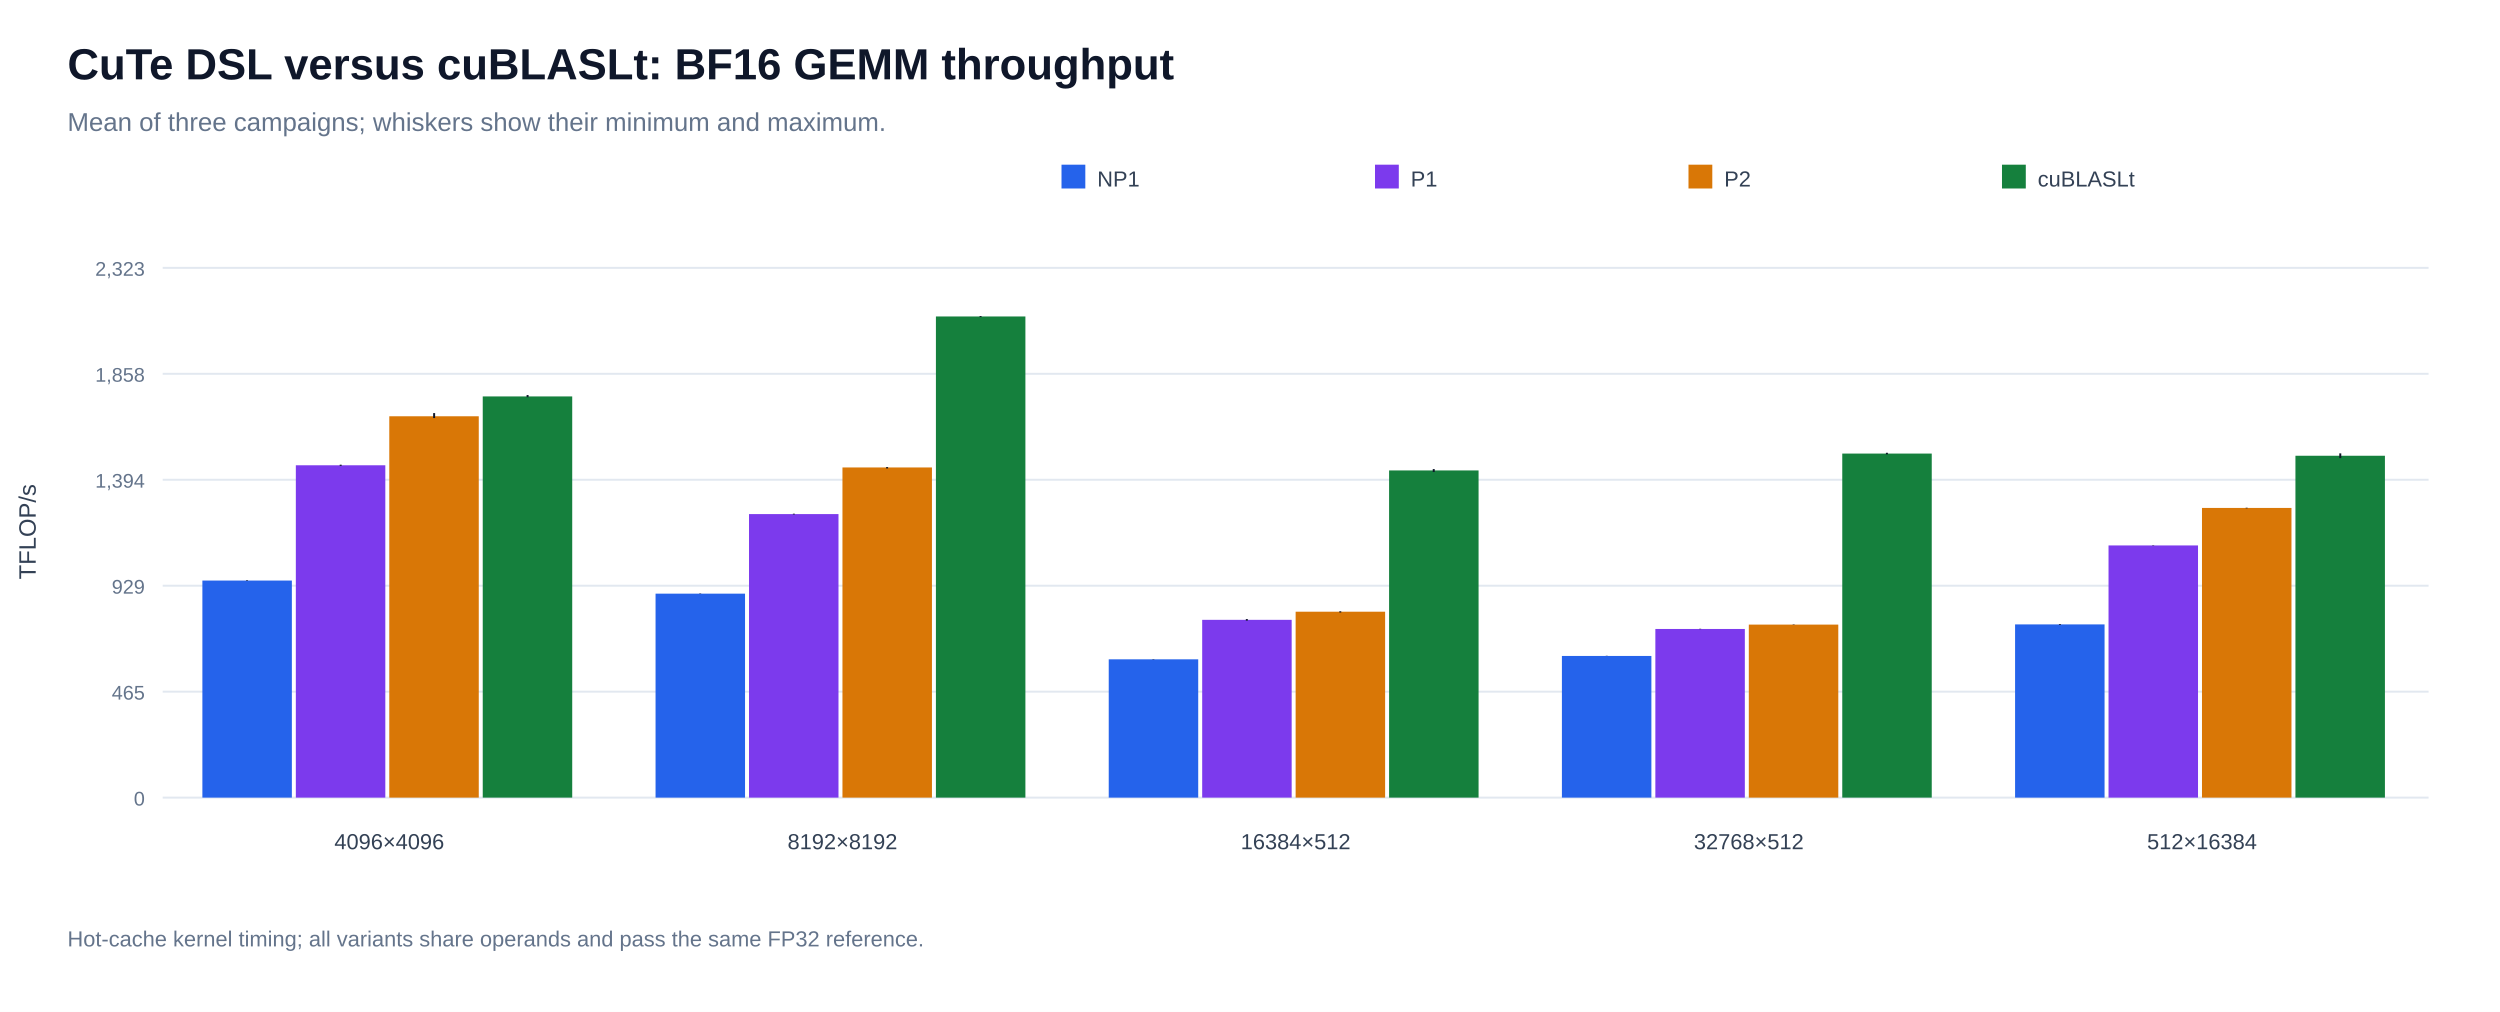
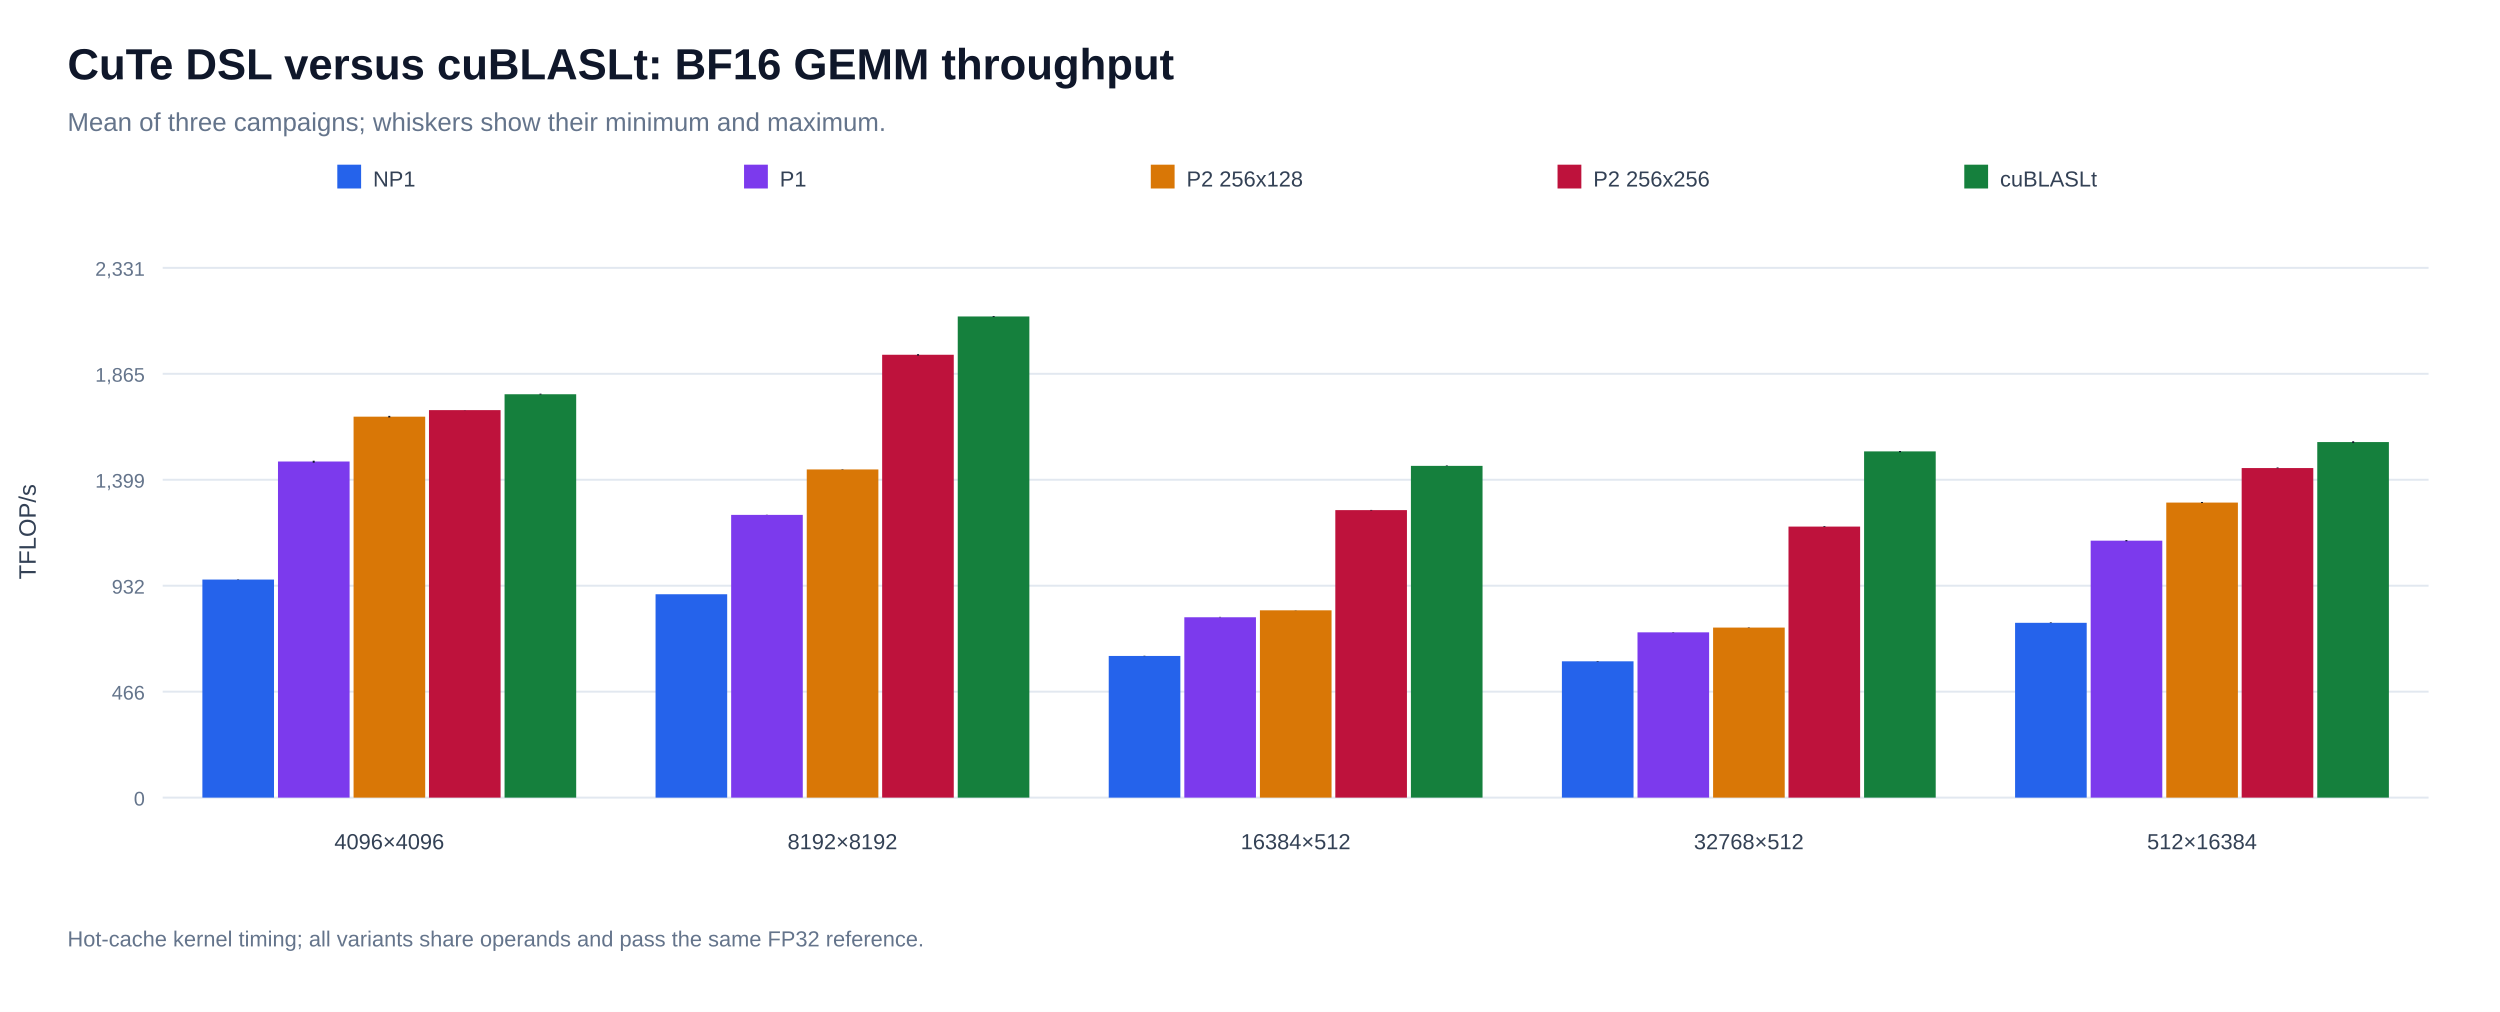
<svg xmlns="http://www.w3.org/2000/svg" width="1260" height="510" viewBox="0 0 1260 510" role="img" aria-label="CuTe DSL versus cuBLASLt: BF16 GEMM throughput">
  <rect width="100%" height="100%" fill="#ffffff" />
  <text x="34.0" y="40.0" font-family="Arial, sans-serif" font-size="22" fill="#0f172a" font-weight="700">CuTe DSL versus cuBLASLt: BF16 GEMM throughput</text>
  <text x="34.0" y="66.0" font-family="Arial, sans-serif" font-size="13" fill="#64748b">Mean of three campaigns; whiskers show their minimum and maximum.</text>
  <line x1="82" y1="402.0" x2="1224" y2="402.0" stroke="#e2e8f0" />
  <text x="73.0" y="406.0" font-family="Arial, sans-serif" font-size="10" fill="#64748b" text-anchor="end">0</text>
  <line x1="82" y1="348.6" x2="1224" y2="348.6" stroke="#e2e8f0" />
-   <text x="73.0" y="352.6" font-family="Arial, sans-serif" font-size="10" fill="#64748b" text-anchor="end">465</text>
+   <text x="73.0" y="352.6" font-family="Arial, sans-serif" font-size="10" fill="#64748b" text-anchor="end">466</text>
  <line x1="82" y1="295.2" x2="1224" y2="295.2" stroke="#e2e8f0" />
-   <text x="73.0" y="299.2" font-family="Arial, sans-serif" font-size="10" fill="#64748b" text-anchor="end">929</text>
+   <text x="73.0" y="299.2" font-family="Arial, sans-serif" font-size="10" fill="#64748b" text-anchor="end">932</text>
  <line x1="82" y1="241.8" x2="1224" y2="241.8" stroke="#e2e8f0" />
-   <text x="73.0" y="245.8" font-family="Arial, sans-serif" font-size="10" fill="#64748b" text-anchor="end">1,394</text>
+   <text x="73.0" y="245.8" font-family="Arial, sans-serif" font-size="10" fill="#64748b" text-anchor="end">1,399</text>
  <line x1="82" y1="188.4" x2="1224" y2="188.4" stroke="#e2e8f0" />
-   <text x="73.0" y="192.4" font-family="Arial, sans-serif" font-size="10" fill="#64748b" text-anchor="end">1,858</text>
+   <text x="73.0" y="192.4" font-family="Arial, sans-serif" font-size="10" fill="#64748b" text-anchor="end">1,865</text>
  <line x1="82" y1="135.0" x2="1224" y2="135.0" stroke="#e2e8f0" />
-   <text x="73.0" y="139.0" font-family="Arial, sans-serif" font-size="10" fill="#64748b" text-anchor="end">2,323</text>
-   <rect x="535" y="83" width="12" height="12" fill="#2563eb" />
-   <text x="553.0" y="94.0" font-family="Arial, sans-serif" font-size="11" fill="#334155">NP1</text>
-   <rect x="693" y="83" width="12" height="12" fill="#7c3aed" />
-   <text x="711.0" y="94.0" font-family="Arial, sans-serif" font-size="11" fill="#334155">P1</text>
-   <rect x="851" y="83" width="12" height="12" fill="#d97706" />
-   <text x="869.0" y="94.0" font-family="Arial, sans-serif" font-size="11" fill="#334155">P2</text>
-   <rect x="1009" y="83" width="12" height="12" fill="#15803d" />
-   <text x="1027.0" y="94.0" font-family="Arial, sans-serif" font-size="11" fill="#334155">cuBLASLt</text>
-   <rect x="102.0" y="292.6" width="45.1" height="109.4" fill="#2563eb" />
-   <line x1="124.5" y1="292.8" x2="124.5" y2="292.5" stroke="#0f172a" />
-   <rect x="149.1" y="234.5" width="45.1" height="167.5" fill="#7c3aed" />
-   <line x1="171.7" y1="234.8" x2="171.7" y2="234.2" stroke="#0f172a" />
-   <rect x="196.2" y="209.8" width="45.1" height="192.2" fill="#d97706" />
-   <line x1="218.8" y1="210.7" x2="218.8" y2="208.2" stroke="#0f172a" />
-   <rect x="243.3" y="199.8" width="45.1" height="202.2" fill="#15803d" />
-   <line x1="265.9" y1="200.2" x2="265.9" y2="199.1" stroke="#0f172a" />
+   <text x="73.0" y="139.0" font-family="Arial, sans-serif" font-size="10" fill="#64748b" text-anchor="end">2,331</text>
+   <rect x="170" y="83" width="12" height="12" fill="#2563eb" />
+   <text x="188.0" y="94.0" font-family="Arial, sans-serif" font-size="11" fill="#334155">NP1</text>
+   <rect x="375" y="83" width="12" height="12" fill="#7c3aed" />
+   <text x="393.0" y="94.0" font-family="Arial, sans-serif" font-size="11" fill="#334155">P1</text>
+   <rect x="580" y="83" width="12" height="12" fill="#d97706" />
+   <text x="598.0" y="94.0" font-family="Arial, sans-serif" font-size="11" fill="#334155">P2 256x128</text>
+   <rect x="785" y="83" width="12" height="12" fill="#be123c" />
+   <text x="803.0" y="94.0" font-family="Arial, sans-serif" font-size="11" fill="#334155">P2 256x256</text>
+   <rect x="990" y="83" width="12" height="12" fill="#15803d" />
+   <text x="1008.0" y="94.0" font-family="Arial, sans-serif" font-size="11" fill="#334155">cuBLASLt</text>
+   <rect x="102.0" y="292.1" width="36.1" height="109.9" fill="#2563eb" />
+   <line x1="120.0" y1="292.2" x2="120.0" y2="292.0" stroke="#0f172a" />
+   <rect x="140.1" y="232.6" width="36.1" height="169.4" fill="#7c3aed" />
+   <line x1="158.1" y1="233.2" x2="158.1" y2="232.2" stroke="#0f172a" />
+   <rect x="178.2" y="210.0" width="36.1" height="192.0" fill="#d97706" />
+   <line x1="196.2" y1="210.4" x2="196.2" y2="209.6" stroke="#0f172a" />
+   <rect x="216.2" y="206.7" width="36.1" height="195.3" fill="#be123c" />
+   <line x1="234.3" y1="206.8" x2="234.3" y2="206.7" stroke="#0f172a" />
+   <rect x="254.3" y="198.7" width="36.1" height="203.3" fill="#15803d" />
+   <line x1="272.4" y1="198.9" x2="272.4" y2="198.4" stroke="#0f172a" />
  <text x="196.2" y="428.0" font-family="Arial, sans-serif" font-size="11" fill="#334155" text-anchor="middle">4096×4096</text>
-   <rect x="330.4" y="299.2" width="45.1" height="102.8" fill="#2563eb" />
-   <line x1="352.9" y1="299.3" x2="352.9" y2="299.1" stroke="#0f172a" />
-   <rect x="377.5" y="259.1" width="45.1" height="142.9" fill="#7c3aed" />
-   <line x1="400.1" y1="259.3" x2="400.1" y2="258.9" stroke="#0f172a" />
-   <rect x="424.6" y="235.6" width="45.1" height="166.4" fill="#d97706" />
-   <line x1="447.1" y1="236.1" x2="447.1" y2="235.4" stroke="#0f172a" />
-   <rect x="471.7" y="159.5" width="45.1" height="242.5" fill="#15803d" />
-   <line x1="494.2" y1="159.8" x2="494.2" y2="159.3" stroke="#0f172a" />
+   <rect x="330.4" y="299.5" width="36.1" height="102.5" fill="#2563eb" />
+   <line x1="348.4" y1="299.5" x2="348.4" y2="299.5" stroke="#0f172a" />
+   <rect x="368.5" y="259.5" width="36.1" height="142.5" fill="#7c3aed" />
+   <line x1="386.5" y1="259.5" x2="386.5" y2="259.4" stroke="#0f172a" />
+   <rect x="406.6" y="236.6" width="36.1" height="165.4" fill="#d97706" />
+   <line x1="424.6" y1="236.7" x2="424.6" y2="236.5" stroke="#0f172a" />
+   <rect x="444.6" y="178.8" width="36.1" height="223.2" fill="#be123c" />
+   <line x1="462.7" y1="179.2" x2="462.7" y2="178.5" stroke="#0f172a" />
+   <rect x="482.7" y="159.5" width="36.1" height="242.5" fill="#15803d" />
+   <line x1="500.8" y1="159.8" x2="500.8" y2="159.3" stroke="#0f172a" />
  <text x="424.6" y="428.0" font-family="Arial, sans-serif" font-size="11" fill="#334155" text-anchor="middle">8192×8192</text>
-   <rect x="558.8" y="332.3" width="45.1" height="69.7" fill="#2563eb" />
-   <line x1="581.3" y1="332.4" x2="581.3" y2="332.2" stroke="#0f172a" />
-   <rect x="605.9" y="312.4" width="45.1" height="89.6" fill="#7c3aed" />
-   <line x1="628.4" y1="312.8" x2="628.4" y2="312.0" stroke="#0f172a" />
-   <rect x="653.0" y="308.3" width="45.1" height="93.7" fill="#d97706" />
-   <line x1="675.5" y1="308.7" x2="675.5" y2="308.1" stroke="#0f172a" />
-   <rect x="700.1" y="237.1" width="45.1" height="164.9" fill="#15803d" />
-   <line x1="722.6" y1="237.9" x2="722.6" y2="236.4" stroke="#0f172a" />
+   <rect x="558.8" y="330.6" width="36.1" height="71.4" fill="#2563eb" />
+   <line x1="576.8" y1="330.7" x2="576.8" y2="330.5" stroke="#0f172a" />
+   <rect x="596.9" y="311.1" width="36.1" height="90.9" fill="#7c3aed" />
+   <line x1="614.9" y1="311.1" x2="614.9" y2="310.9" stroke="#0f172a" />
+   <rect x="635.0" y="307.6" width="36.1" height="94.4" fill="#d97706" />
+   <line x1="653.0" y1="307.6" x2="653.0" y2="307.5" stroke="#0f172a" />
+   <rect x="673.0" y="257.1" width="36.1" height="144.9" fill="#be123c" />
+   <line x1="691.1" y1="257.3" x2="691.1" y2="257.0" stroke="#0f172a" />
+   <rect x="711.1" y="234.8" width="36.1" height="167.2" fill="#15803d" />
+   <line x1="729.2" y1="234.9" x2="729.2" y2="234.6" stroke="#0f172a" />
  <text x="653.0" y="428.0" font-family="Arial, sans-serif" font-size="11" fill="#334155" text-anchor="middle">16384×512</text>
-   <rect x="787.2" y="330.6" width="45.1" height="71.4" fill="#2563eb" />
-   <line x1="809.8" y1="330.6" x2="809.8" y2="330.5" stroke="#0f172a" />
-   <rect x="834.3" y="317.0" width="45.1" height="85.0" fill="#7c3aed" />
-   <line x1="856.9" y1="317.1" x2="856.9" y2="316.9" stroke="#0f172a" />
-   <rect x="881.4" y="314.8" width="45.1" height="87.2" fill="#d97706" />
-   <line x1="904.0" y1="314.9" x2="904.0" y2="314.7" stroke="#0f172a" />
-   <rect x="928.5" y="228.6" width="45.1" height="173.4" fill="#15803d" />
-   <line x1="951.0" y1="229.0" x2="951.0" y2="228.2" stroke="#0f172a" />
+   <rect x="787.2" y="333.3" width="36.1" height="68.7" fill="#2563eb" />
+   <line x1="805.2" y1="333.5" x2="805.2" y2="333.2" stroke="#0f172a" />
+   <rect x="825.3" y="318.7" width="36.1" height="83.3" fill="#7c3aed" />
+   <line x1="843.3" y1="318.8" x2="843.3" y2="318.6" stroke="#0f172a" />
+   <rect x="863.4" y="316.3" width="36.1" height="85.7" fill="#d97706" />
+   <line x1="881.4" y1="316.4" x2="881.4" y2="316.2" stroke="#0f172a" />
+   <rect x="901.4" y="265.4" width="36.1" height="136.6" fill="#be123c" />
+   <line x1="919.5" y1="265.6" x2="919.5" y2="265.2" stroke="#0f172a" />
+   <rect x="939.5" y="227.5" width="36.1" height="174.5" fill="#15803d" />
+   <line x1="957.6" y1="227.9" x2="957.6" y2="227.3" stroke="#0f172a" />
  <text x="881.4" y="428.0" font-family="Arial, sans-serif" font-size="11" fill="#334155" text-anchor="middle">32768×512</text>
-   <rect x="1015.6" y="314.7" width="45.1" height="87.3" fill="#2563eb" />
-   <line x1="1038.2" y1="315.0" x2="1038.2" y2="314.6" stroke="#0f172a" />
-   <rect x="1062.7" y="274.9" width="45.1" height="127.1" fill="#7c3aed" />
-   <line x1="1085.2" y1="275.0" x2="1085.2" y2="274.8" stroke="#0f172a" />
-   <rect x="1109.8" y="256.0" width="45.1" height="146.0" fill="#d97706" />
-   <line x1="1132.3" y1="256.2" x2="1132.3" y2="255.9" stroke="#0f172a" />
-   <rect x="1156.9" y="229.7" width="45.1" height="172.3" fill="#15803d" />
-   <line x1="1179.5" y1="230.9" x2="1179.5" y2="228.5" stroke="#0f172a" />
+   <rect x="1015.6" y="313.9" width="36.1" height="88.1" fill="#2563eb" />
+   <line x1="1033.6" y1="314.0" x2="1033.6" y2="313.7" stroke="#0f172a" />
+   <rect x="1053.7" y="272.5" width="36.1" height="129.5" fill="#7c3aed" />
+   <line x1="1071.7" y1="272.8" x2="1071.7" y2="272.2" stroke="#0f172a" />
+   <rect x="1091.8" y="253.3" width="36.1" height="148.7" fill="#d97706" />
+   <line x1="1109.8" y1="253.5" x2="1109.8" y2="253.0" stroke="#0f172a" />
+   <rect x="1129.8" y="235.9" width="36.1" height="166.1" fill="#be123c" />
+   <line x1="1147.9" y1="236.0" x2="1147.9" y2="235.6" stroke="#0f172a" />
+   <rect x="1167.9" y="222.8" width="36.1" height="179.2" fill="#15803d" />
+   <line x1="1186.0" y1="223.3" x2="1186.0" y2="222.4" stroke="#0f172a" />
  <text x="1109.8" y="428.0" font-family="Arial, sans-serif" font-size="11" fill="#334155" text-anchor="middle">512×16384</text>
  <text x="18.0" y="268.0" font-family="Arial, sans-serif" font-size="12" fill="#334155" text-anchor="middle" transform="rotate(-90 18 268)">TFLOP/s</text>
  <text x="34.0" y="477.0" font-family="Arial, sans-serif" font-size="11" fill="#64748b">Hot-cache kernel timing; all variants share operands and pass the same FP32 reference.</text>
</svg>
